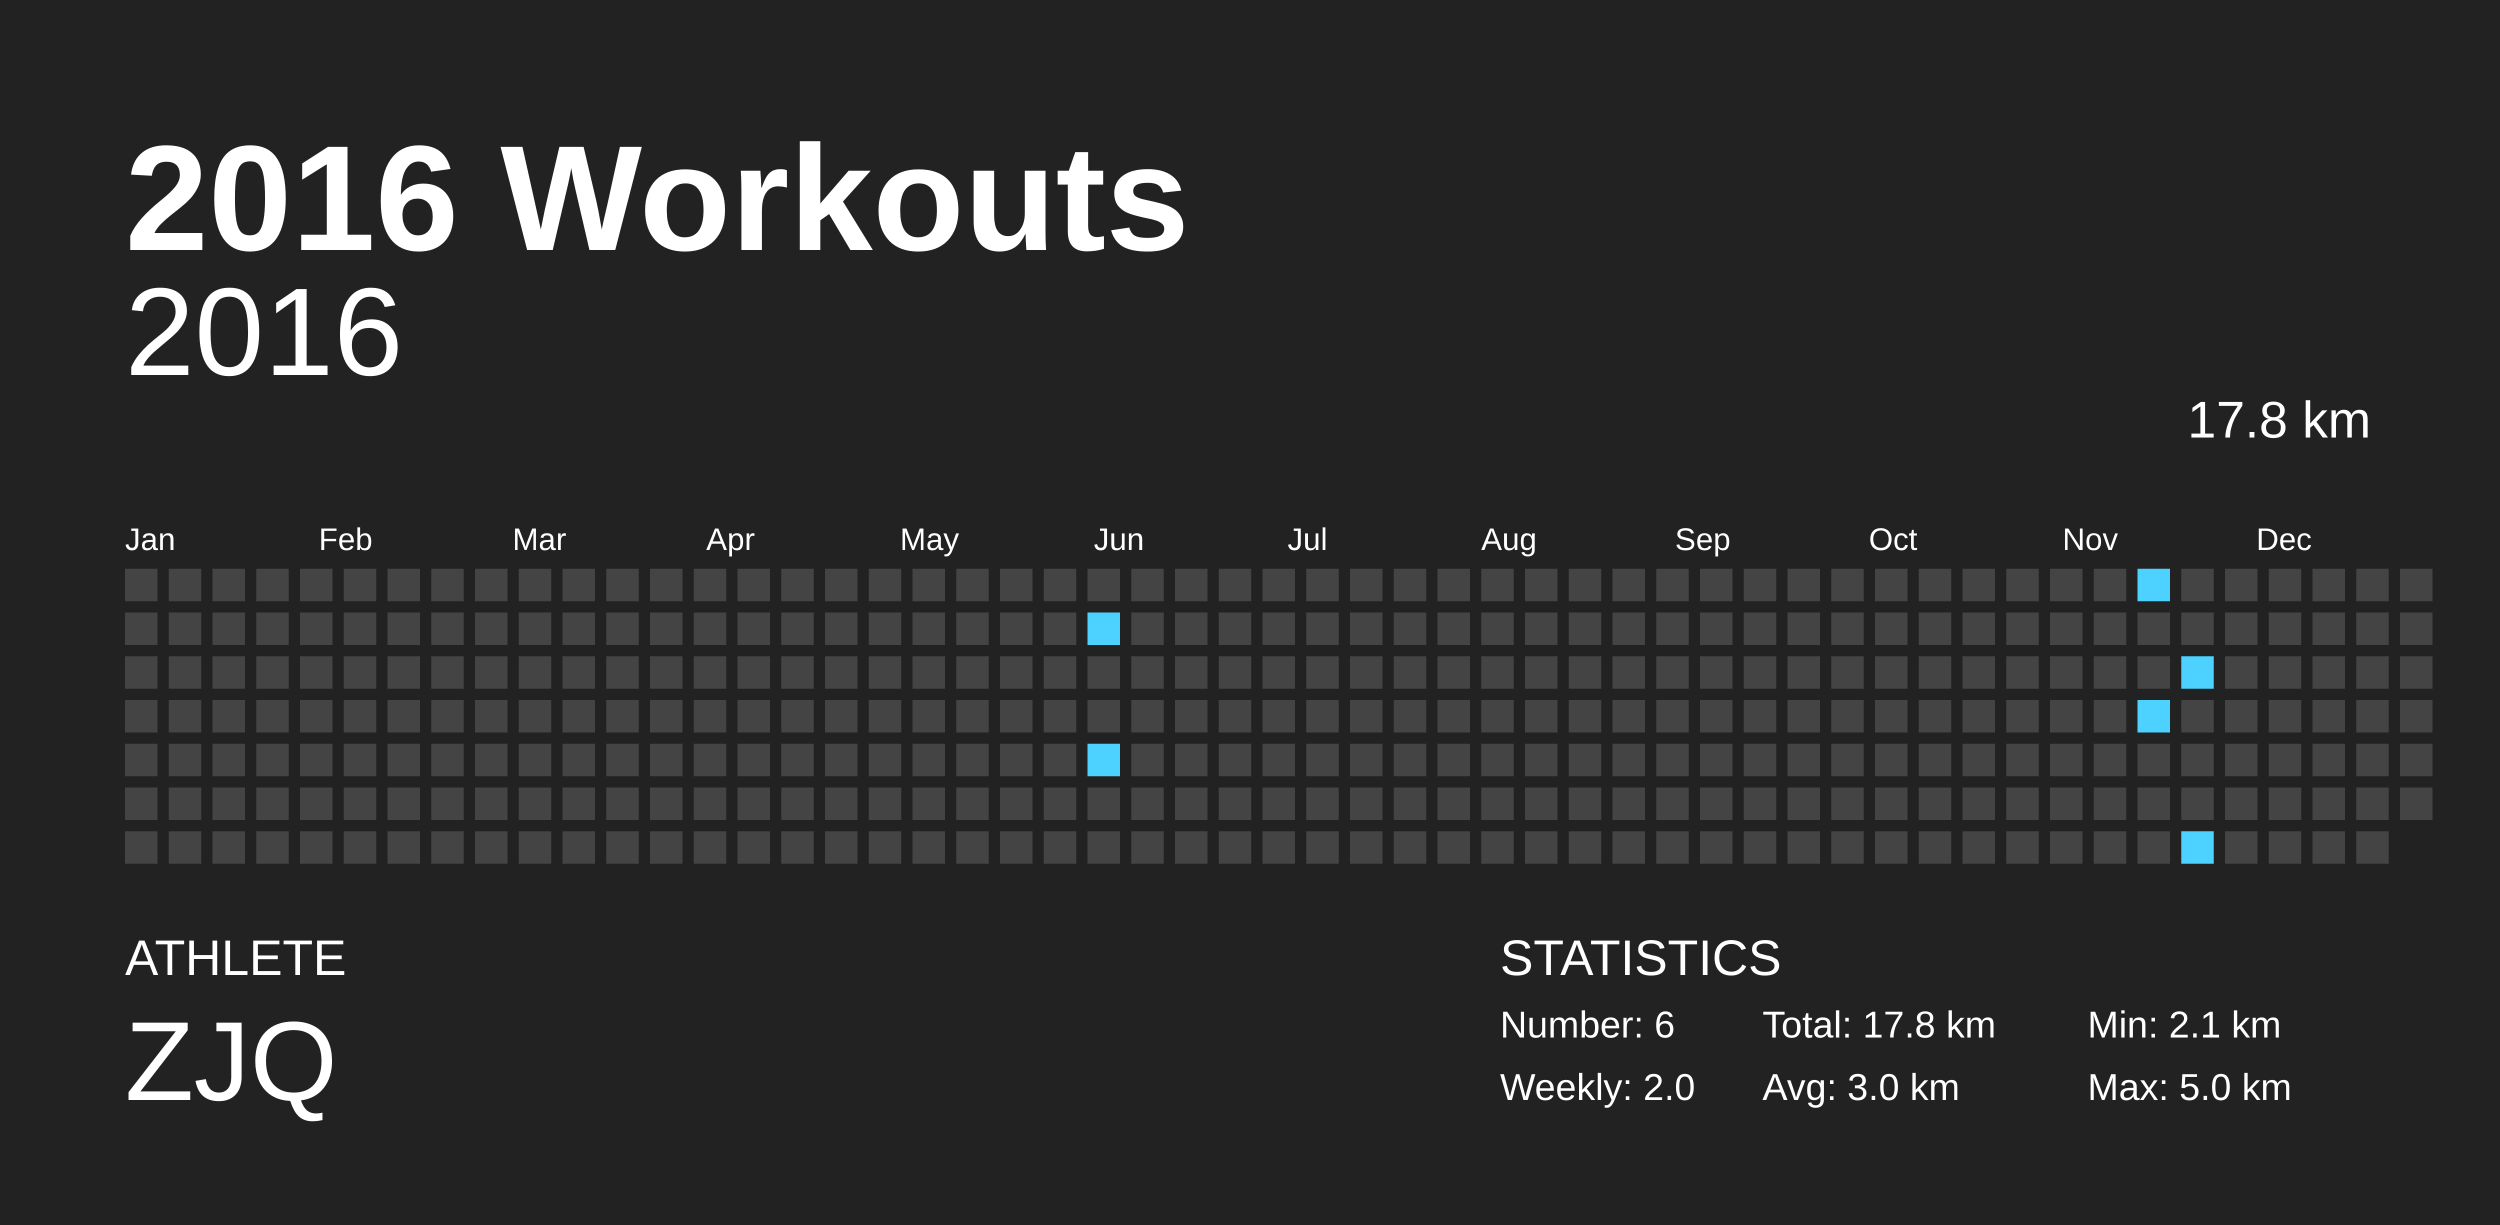
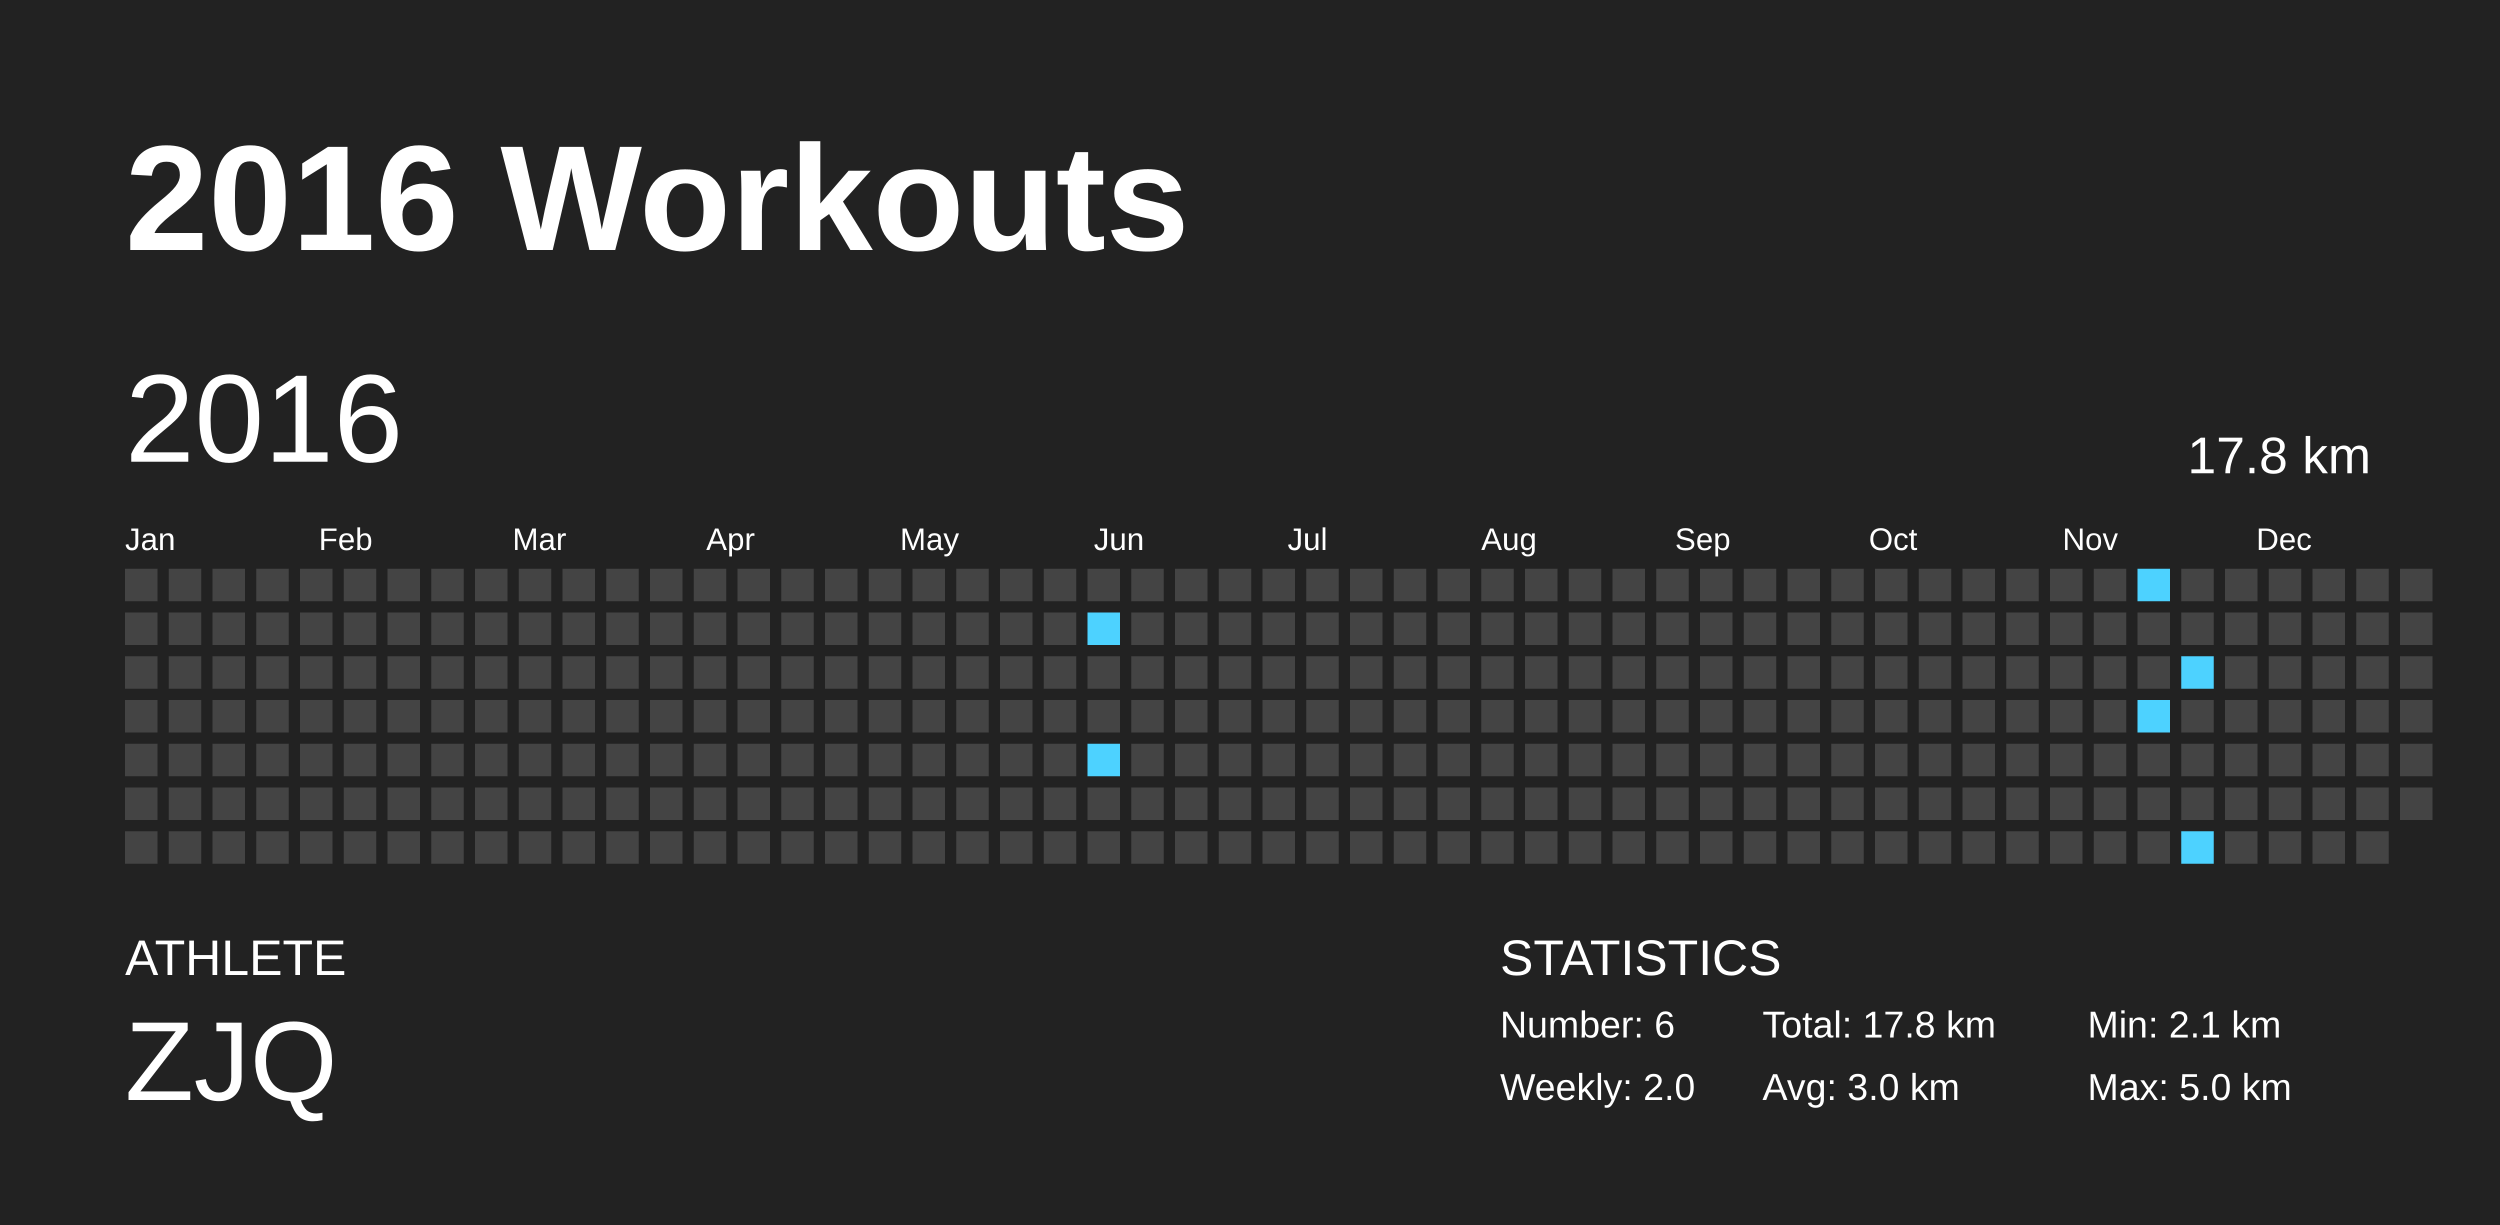
<svg xmlns="http://www.w3.org/2000/svg" baseProfile="full" height="98mm" version="1.1" viewBox="0,0,200,98" width="200mm">
  <defs />
  <rect fill="#222222" height="98" width="200" x="0" y="0" />
  <text fill="#FFFFFF" style="font-size:12px; font-family:Arial; font-weight:bold;" x="10" y="20">2016 Workouts</text>
  <text fill="#FFFFFF" style="font-size:4px; font-family:Arial" x="10" y="78">ATHLETE</text>
  <text fill="#FFFFFF" style="font-size:9px; font-family:Arial" x="10" y="88">ZJQ</text>
  <text fill="#FFFFFF" style="font-size:4px; font-family:Arial" x="120" y="78">STATISTICS</text>
  <text fill="#FFFFFF" style="font-size:3px; font-family:Arial" x="120" y="83">Number: 6</text>
  <text fill="#FFFFFF" style="font-size:3px; font-family:Arial" x="120" y="88">Weekly: 2.0</text>
  <text fill="#FFFFFF" style="font-size:3px; font-family:Arial" x="141" y="83">Total: 17.8 km</text>
  <text fill="#FFFFFF" style="font-size:3px; font-family:Arial" x="141" y="88">Avg: 3.0 km</text>
  <text fill="#FFFFFF" style="font-size:3px; font-family:Arial" x="167" y="83">Min: 2.1 km</text>
  <text fill="#FFFFFF" style="font-size:3px; font-family:Arial" x="167" y="88">Max: 5.0 km</text>
-   <text alignment-baseline="hanging" fill="#FFFFFF" style="font-size:10.0px; font-family:Arial;" x="10" y="30">2016</text>
-   <text alignment-baseline="hanging" fill="#FFFFFF" style="font-size:4.125px; font-family:Arial;" x="175" y="35">17.8 km</text>
+   <text dominant-baseline="hanging" fill="#FFFFFF" style="font-size:10.0px; font-family:Arial;" x="10" y="30">2016</text>
+   <text dominant-baseline="hanging" fill="#FFFFFF" style="font-size:4.125px; font-family:Arial;" x="175" y="35">17.8 km</text>
  <text fill="#FFFFFF" style="font-size:2.5px; font-family:Arial" x="10.0" y="44">Jan</text>
  <text fill="#FFFFFF" style="font-size:2.5px; font-family:Arial" x="25.5" y="44">Feb</text>
  <text fill="#FFFFFF" style="font-size:2.5px; font-family:Arial" x="41.0" y="44">Mar</text>
  <text fill="#FFFFFF" style="font-size:2.5px; font-family:Arial" x="56.5" y="44">Apr</text>
  <text fill="#FFFFFF" style="font-size:2.5px; font-family:Arial" x="72.0" y="44">May</text>
  <text fill="#FFFFFF" style="font-size:2.5px; font-family:Arial" x="87.5" y="44">Jun</text>
  <text fill="#FFFFFF" style="font-size:2.5px; font-family:Arial" x="103.0" y="44">Jul</text>
  <text fill="#FFFFFF" style="font-size:2.5px; font-family:Arial" x="118.5" y="44">Aug</text>
  <text fill="#FFFFFF" style="font-size:2.5px; font-family:Arial" x="134.0" y="44">Sep</text>
  <text fill="#FFFFFF" style="font-size:2.5px; font-family:Arial" x="149.5" y="44">Oct</text>
  <text fill="#FFFFFF" style="font-size:2.5px; font-family:Arial" x="165.0" y="44">Nov</text>
  <text fill="#FFFFFF" style="font-size:2.5px; font-family:Arial" x="180.5" y="44">Dec</text>
  <rect fill="#444444" height="2.6" width="2.6" x="10.0" y="45.5" />
  <rect fill="#444444" height="2.6" width="2.6" x="10.0" y="49.0" />
  <rect fill="#444444" height="2.6" width="2.6" x="10.0" y="52.5" />
  <rect fill="#444444" height="2.6" width="2.6" x="10.0" y="56.0" />
  <rect fill="#444444" height="2.6" width="2.6" x="10.0" y="59.5" />
  <rect fill="#444444" height="2.6" width="2.6" x="10.0" y="63.0" />
  <rect fill="#444444" height="2.6" width="2.6" x="10.0" y="66.5" />
  <rect fill="#444444" height="2.6" width="2.6" x="13.5" y="45.5" />
  <rect fill="#444444" height="2.6" width="2.6" x="13.5" y="49.0" />
  <rect fill="#444444" height="2.6" width="2.6" x="13.5" y="52.5" />
  <rect fill="#444444" height="2.6" width="2.6" x="13.5" y="56.0" />
  <rect fill="#444444" height="2.6" width="2.6" x="13.5" y="59.5" />
  <rect fill="#444444" height="2.6" width="2.6" x="13.5" y="63.0" />
  <rect fill="#444444" height="2.6" width="2.6" x="13.5" y="66.5" />
  <rect fill="#444444" height="2.6" width="2.6" x="17.0" y="45.5" />
  <rect fill="#444444" height="2.6" width="2.6" x="17.0" y="49.0" />
  <rect fill="#444444" height="2.6" width="2.6" x="17.0" y="52.5" />
  <rect fill="#444444" height="2.6" width="2.6" x="17.0" y="56.0" />
  <rect fill="#444444" height="2.6" width="2.6" x="17.0" y="59.5" />
  <rect fill="#444444" height="2.6" width="2.6" x="17.0" y="63.0" />
  <rect fill="#444444" height="2.6" width="2.6" x="17.0" y="66.5" />
  <rect fill="#444444" height="2.6" width="2.6" x="20.5" y="45.5" />
  <rect fill="#444444" height="2.6" width="2.6" x="20.5" y="49.0" />
  <rect fill="#444444" height="2.6" width="2.6" x="20.5" y="52.5" />
  <rect fill="#444444" height="2.6" width="2.6" x="20.5" y="56.0" />
  <rect fill="#444444" height="2.6" width="2.6" x="20.5" y="59.5" />
  <rect fill="#444444" height="2.6" width="2.6" x="20.5" y="63.0" />
  <rect fill="#444444" height="2.6" width="2.6" x="20.5" y="66.5" />
  <rect fill="#444444" height="2.6" width="2.6" x="24.0" y="45.5" />
  <rect fill="#444444" height="2.6" width="2.6" x="24.0" y="49.0" />
  <rect fill="#444444" height="2.6" width="2.6" x="24.0" y="52.5" />
  <rect fill="#444444" height="2.6" width="2.6" x="24.0" y="56.0" />
  <rect fill="#444444" height="2.6" width="2.6" x="24.0" y="59.5" />
  <rect fill="#444444" height="2.6" width="2.6" x="24.0" y="63.0" />
  <rect fill="#444444" height="2.6" width="2.6" x="24.0" y="66.5" />
  <rect fill="#444444" height="2.6" width="2.6" x="27.5" y="45.5" />
  <rect fill="#444444" height="2.6" width="2.6" x="27.5" y="49.0" />
  <rect fill="#444444" height="2.6" width="2.6" x="27.5" y="52.5" />
  <rect fill="#444444" height="2.6" width="2.6" x="27.5" y="56.0" />
  <rect fill="#444444" height="2.6" width="2.6" x="27.5" y="59.5" />
  <rect fill="#444444" height="2.6" width="2.6" x="27.5" y="63.0" />
  <rect fill="#444444" height="2.6" width="2.6" x="27.5" y="66.5" />
  <rect fill="#444444" height="2.6" width="2.6" x="31.0" y="45.5" />
  <rect fill="#444444" height="2.6" width="2.6" x="31.0" y="49.0" />
  <rect fill="#444444" height="2.6" width="2.6" x="31.0" y="52.5" />
  <rect fill="#444444" height="2.6" width="2.6" x="31.0" y="56.0" />
  <rect fill="#444444" height="2.6" width="2.6" x="31.0" y="59.5" />
  <rect fill="#444444" height="2.6" width="2.6" x="31.0" y="63.0" />
  <rect fill="#444444" height="2.6" width="2.6" x="31.0" y="66.5" />
  <rect fill="#444444" height="2.6" width="2.6" x="34.5" y="45.5" />
  <rect fill="#444444" height="2.6" width="2.6" x="34.5" y="49.0" />
  <rect fill="#444444" height="2.6" width="2.6" x="34.5" y="52.5" />
  <rect fill="#444444" height="2.6" width="2.6" x="34.5" y="56.0" />
  <rect fill="#444444" height="2.6" width="2.6" x="34.5" y="59.5" />
  <rect fill="#444444" height="2.6" width="2.6" x="34.5" y="63.0" />
  <rect fill="#444444" height="2.6" width="2.6" x="34.5" y="66.5" />
  <rect fill="#444444" height="2.6" width="2.6" x="38.0" y="45.5" />
  <rect fill="#444444" height="2.6" width="2.6" x="38.0" y="49.0" />
  <rect fill="#444444" height="2.6" width="2.6" x="38.0" y="52.5" />
  <rect fill="#444444" height="2.6" width="2.6" x="38.0" y="56.0" />
  <rect fill="#444444" height="2.6" width="2.6" x="38.0" y="59.5" />
  <rect fill="#444444" height="2.6" width="2.6" x="38.0" y="63.0" />
  <rect fill="#444444" height="2.6" width="2.6" x="38.0" y="66.5" />
  <rect fill="#444444" height="2.6" width="2.6" x="41.5" y="45.5" />
  <rect fill="#444444" height="2.6" width="2.6" x="41.5" y="49.0" />
  <rect fill="#444444" height="2.6" width="2.6" x="41.5" y="52.5" />
  <rect fill="#444444" height="2.6" width="2.6" x="41.5" y="56.0" />
  <rect fill="#444444" height="2.6" width="2.6" x="41.5" y="59.5" />
  <rect fill="#444444" height="2.6" width="2.6" x="41.5" y="63.0" />
  <rect fill="#444444" height="2.6" width="2.6" x="41.5" y="66.5" />
  <rect fill="#444444" height="2.6" width="2.6" x="45.0" y="45.5" />
  <rect fill="#444444" height="2.6" width="2.6" x="45.0" y="49.0" />
  <rect fill="#444444" height="2.6" width="2.6" x="45.0" y="52.5" />
  <rect fill="#444444" height="2.6" width="2.6" x="45.0" y="56.0" />
  <rect fill="#444444" height="2.6" width="2.6" x="45.0" y="59.5" />
  <rect fill="#444444" height="2.6" width="2.6" x="45.0" y="63.0" />
  <rect fill="#444444" height="2.6" width="2.6" x="45.0" y="66.5" />
  <rect fill="#444444" height="2.6" width="2.6" x="48.5" y="45.5" />
  <rect fill="#444444" height="2.6" width="2.6" x="48.5" y="49.0" />
  <rect fill="#444444" height="2.6" width="2.6" x="48.5" y="52.5" />
  <rect fill="#444444" height="2.6" width="2.6" x="48.5" y="56.0" />
  <rect fill="#444444" height="2.6" width="2.6" x="48.5" y="59.5" />
  <rect fill="#444444" height="2.6" width="2.6" x="48.5" y="63.0" />
  <rect fill="#444444" height="2.6" width="2.6" x="48.5" y="66.5" />
  <rect fill="#444444" height="2.6" width="2.6" x="52.0" y="45.5" />
  <rect fill="#444444" height="2.6" width="2.6" x="52.0" y="49.0" />
  <rect fill="#444444" height="2.6" width="2.6" x="52.0" y="52.5" />
  <rect fill="#444444" height="2.6" width="2.6" x="52.0" y="56.0" />
  <rect fill="#444444" height="2.6" width="2.6" x="52.0" y="59.5" />
  <rect fill="#444444" height="2.6" width="2.6" x="52.0" y="63.0" />
  <rect fill="#444444" height="2.6" width="2.6" x="52.0" y="66.5" />
  <rect fill="#444444" height="2.6" width="2.6" x="55.5" y="45.5" />
  <rect fill="#444444" height="2.6" width="2.6" x="55.5" y="49.0" />
  <rect fill="#444444" height="2.6" width="2.6" x="55.5" y="52.5" />
  <rect fill="#444444" height="2.6" width="2.6" x="55.5" y="56.0" />
  <rect fill="#444444" height="2.6" width="2.6" x="55.5" y="59.5" />
  <rect fill="#444444" height="2.6" width="2.6" x="55.5" y="63.0" />
  <rect fill="#444444" height="2.6" width="2.6" x="55.5" y="66.5" />
  <rect fill="#444444" height="2.6" width="2.6" x="59.0" y="45.5" />
  <rect fill="#444444" height="2.6" width="2.6" x="59.0" y="49.0" />
  <rect fill="#444444" height="2.6" width="2.6" x="59.0" y="52.5" />
  <rect fill="#444444" height="2.6" width="2.6" x="59.0" y="56.0" />
  <rect fill="#444444" height="2.6" width="2.6" x="59.0" y="59.5" />
  <rect fill="#444444" height="2.6" width="2.6" x="59.0" y="63.0" />
  <rect fill="#444444" height="2.6" width="2.6" x="59.0" y="66.5" />
  <rect fill="#444444" height="2.6" width="2.6" x="62.5" y="45.5" />
  <rect fill="#444444" height="2.6" width="2.6" x="62.5" y="49.0" />
  <rect fill="#444444" height="2.6" width="2.6" x="62.5" y="52.5" />
  <rect fill="#444444" height="2.6" width="2.6" x="62.5" y="56.0" />
  <rect fill="#444444" height="2.6" width="2.6" x="62.5" y="59.5" />
  <rect fill="#444444" height="2.6" width="2.6" x="62.5" y="63.0" />
  <rect fill="#444444" height="2.6" width="2.6" x="62.5" y="66.5" />
  <rect fill="#444444" height="2.6" width="2.6" x="66.0" y="45.5" />
  <rect fill="#444444" height="2.6" width="2.6" x="66.0" y="49.0" />
  <rect fill="#444444" height="2.6" width="2.6" x="66.0" y="52.5" />
  <rect fill="#444444" height="2.6" width="2.6" x="66.0" y="56.0" />
  <rect fill="#444444" height="2.6" width="2.6" x="66.0" y="59.5" />
  <rect fill="#444444" height="2.6" width="2.6" x="66.0" y="63.0" />
  <rect fill="#444444" height="2.6" width="2.6" x="66.0" y="66.5" />
  <rect fill="#444444" height="2.6" width="2.6" x="69.5" y="45.5" />
  <rect fill="#444444" height="2.6" width="2.6" x="69.5" y="49.0" />
  <rect fill="#444444" height="2.6" width="2.6" x="69.5" y="52.5" />
  <rect fill="#444444" height="2.6" width="2.6" x="69.5" y="56.0" />
  <rect fill="#444444" height="2.6" width="2.6" x="69.5" y="59.5" />
  <rect fill="#444444" height="2.6" width="2.6" x="69.5" y="63.0" />
  <rect fill="#444444" height="2.6" width="2.6" x="69.5" y="66.5" />
  <rect fill="#444444" height="2.6" width="2.6" x="73.0" y="45.5" />
  <rect fill="#444444" height="2.6" width="2.6" x="73.0" y="49.0" />
  <rect fill="#444444" height="2.6" width="2.6" x="73.0" y="52.5" />
  <rect fill="#444444" height="2.6" width="2.6" x="73.0" y="56.0" />
  <rect fill="#444444" height="2.6" width="2.6" x="73.0" y="59.5" />
  <rect fill="#444444" height="2.6" width="2.6" x="73.0" y="63.0" />
  <rect fill="#444444" height="2.6" width="2.6" x="73.0" y="66.5" />
  <rect fill="#444444" height="2.6" width="2.6" x="76.5" y="45.5" />
  <rect fill="#444444" height="2.6" width="2.6" x="76.5" y="49.0" />
  <rect fill="#444444" height="2.6" width="2.6" x="76.5" y="52.5" />
  <rect fill="#444444" height="2.6" width="2.6" x="76.5" y="56.0" />
  <rect fill="#444444" height="2.6" width="2.6" x="76.5" y="59.5" />
  <rect fill="#444444" height="2.6" width="2.6" x="76.5" y="63.0" />
  <rect fill="#444444" height="2.6" width="2.6" x="76.5" y="66.5" />
  <rect fill="#444444" height="2.6" width="2.6" x="80.0" y="45.5" />
  <rect fill="#444444" height="2.6" width="2.6" x="80.0" y="49.0" />
  <rect fill="#444444" height="2.6" width="2.6" x="80.0" y="52.5" />
  <rect fill="#444444" height="2.6" width="2.6" x="80.0" y="56.0" />
  <rect fill="#444444" height="2.6" width="2.6" x="80.0" y="59.5" />
  <rect fill="#444444" height="2.6" width="2.6" x="80.0" y="63.0" />
  <rect fill="#444444" height="2.6" width="2.6" x="80.0" y="66.5" />
  <rect fill="#444444" height="2.6" width="2.6" x="83.5" y="45.5" />
  <rect fill="#444444" height="2.6" width="2.6" x="83.5" y="49.0" />
  <rect fill="#444444" height="2.6" width="2.6" x="83.5" y="52.5" />
  <rect fill="#444444" height="2.6" width="2.6" x="83.5" y="56.0" />
  <rect fill="#444444" height="2.6" width="2.6" x="83.5" y="59.5" />
  <rect fill="#444444" height="2.6" width="2.6" x="83.5" y="63.0" />
  <rect fill="#444444" height="2.6" width="2.6" x="83.5" y="66.5" />
  <rect fill="#444444" height="2.6" width="2.6" x="87.0" y="45.5" />
  <rect fill="#4dd2ff" height="2.6" width="2.6" x="87.0" y="49.0" />
  <rect fill="#444444" height="2.6" width="2.6" x="87.0" y="52.5" />
  <rect fill="#444444" height="2.6" width="2.6" x="87.0" y="56.0" />
  <rect fill="#4dd2ff" height="2.6" width="2.6" x="87.0" y="59.5" />
  <rect fill="#444444" height="2.6" width="2.6" x="87.0" y="63.0" />
  <rect fill="#444444" height="2.6" width="2.6" x="87.0" y="66.5" />
  <rect fill="#444444" height="2.6" width="2.6" x="90.5" y="45.5" />
  <rect fill="#444444" height="2.6" width="2.6" x="90.5" y="49.0" />
  <rect fill="#444444" height="2.6" width="2.6" x="90.5" y="52.5" />
  <rect fill="#444444" height="2.6" width="2.6" x="90.5" y="56.0" />
  <rect fill="#444444" height="2.6" width="2.6" x="90.5" y="59.5" />
  <rect fill="#444444" height="2.6" width="2.6" x="90.5" y="63.0" />
  <rect fill="#444444" height="2.6" width="2.6" x="90.5" y="66.5" />
  <rect fill="#444444" height="2.6" width="2.6" x="94.0" y="45.5" />
  <rect fill="#444444" height="2.6" width="2.6" x="94.0" y="49.0" />
  <rect fill="#444444" height="2.6" width="2.6" x="94.0" y="52.5" />
  <rect fill="#444444" height="2.6" width="2.6" x="94.0" y="56.0" />
  <rect fill="#444444" height="2.6" width="2.6" x="94.0" y="59.5" />
  <rect fill="#444444" height="2.6" width="2.6" x="94.0" y="63.0" />
  <rect fill="#444444" height="2.6" width="2.6" x="94.0" y="66.5" />
  <rect fill="#444444" height="2.6" width="2.6" x="97.5" y="45.5" />
  <rect fill="#444444" height="2.6" width="2.6" x="97.5" y="49.0" />
  <rect fill="#444444" height="2.6" width="2.6" x="97.5" y="52.5" />
  <rect fill="#444444" height="2.6" width="2.6" x="97.5" y="56.0" />
  <rect fill="#444444" height="2.6" width="2.6" x="97.5" y="59.5" />
  <rect fill="#444444" height="2.6" width="2.6" x="97.5" y="63.0" />
  <rect fill="#444444" height="2.6" width="2.6" x="97.5" y="66.5" />
  <rect fill="#444444" height="2.6" width="2.6" x="101.0" y="45.5" />
  <rect fill="#444444" height="2.6" width="2.6" x="101.0" y="49.0" />
  <rect fill="#444444" height="2.6" width="2.6" x="101.0" y="52.5" />
  <rect fill="#444444" height="2.6" width="2.6" x="101.0" y="56.0" />
  <rect fill="#444444" height="2.6" width="2.6" x="101.0" y="59.5" />
  <rect fill="#444444" height="2.6" width="2.6" x="101.0" y="63.0" />
  <rect fill="#444444" height="2.6" width="2.6" x="101.0" y="66.5" />
  <rect fill="#444444" height="2.6" width="2.6" x="104.5" y="45.5" />
  <rect fill="#444444" height="2.6" width="2.6" x="104.5" y="49.0" />
  <rect fill="#444444" height="2.6" width="2.6" x="104.5" y="52.5" />
  <rect fill="#444444" height="2.6" width="2.6" x="104.5" y="56.0" />
  <rect fill="#444444" height="2.6" width="2.6" x="104.5" y="59.5" />
  <rect fill="#444444" height="2.6" width="2.6" x="104.5" y="63.0" />
  <rect fill="#444444" height="2.6" width="2.6" x="104.5" y="66.5" />
  <rect fill="#444444" height="2.6" width="2.6" x="108.0" y="45.5" />
  <rect fill="#444444" height="2.6" width="2.6" x="108.0" y="49.0" />
  <rect fill="#444444" height="2.6" width="2.6" x="108.0" y="52.5" />
  <rect fill="#444444" height="2.6" width="2.6" x="108.0" y="56.0" />
  <rect fill="#444444" height="2.6" width="2.6" x="108.0" y="59.5" />
  <rect fill="#444444" height="2.6" width="2.6" x="108.0" y="63.0" />
  <rect fill="#444444" height="2.6" width="2.6" x="108.0" y="66.5" />
  <rect fill="#444444" height="2.6" width="2.6" x="111.5" y="45.5" />
  <rect fill="#444444" height="2.6" width="2.6" x="111.5" y="49.0" />
  <rect fill="#444444" height="2.6" width="2.6" x="111.5" y="52.5" />
  <rect fill="#444444" height="2.6" width="2.6" x="111.5" y="56.0" />
  <rect fill="#444444" height="2.6" width="2.6" x="111.5" y="59.5" />
  <rect fill="#444444" height="2.6" width="2.6" x="111.5" y="63.0" />
  <rect fill="#444444" height="2.6" width="2.6" x="111.5" y="66.5" />
  <rect fill="#444444" height="2.6" width="2.6" x="115.0" y="45.5" />
  <rect fill="#444444" height="2.6" width="2.6" x="115.0" y="49.0" />
  <rect fill="#444444" height="2.6" width="2.6" x="115.0" y="52.5" />
  <rect fill="#444444" height="2.6" width="2.6" x="115.0" y="56.0" />
  <rect fill="#444444" height="2.6" width="2.6" x="115.0" y="59.5" />
  <rect fill="#444444" height="2.6" width="2.6" x="115.0" y="63.0" />
  <rect fill="#444444" height="2.6" width="2.6" x="115.0" y="66.5" />
  <rect fill="#444444" height="2.6" width="2.6" x="118.5" y="45.5" />
  <rect fill="#444444" height="2.6" width="2.6" x="118.5" y="49.0" />
  <rect fill="#444444" height="2.6" width="2.6" x="118.5" y="52.5" />
  <rect fill="#444444" height="2.6" width="2.6" x="118.5" y="56.0" />
  <rect fill="#444444" height="2.6" width="2.6" x="118.5" y="59.5" />
  <rect fill="#444444" height="2.6" width="2.6" x="118.5" y="63.0" />
  <rect fill="#444444" height="2.6" width="2.6" x="118.5" y="66.5" />
  <rect fill="#444444" height="2.6" width="2.6" x="122.0" y="45.5" />
  <rect fill="#444444" height="2.6" width="2.6" x="122.0" y="49.0" />
  <rect fill="#444444" height="2.6" width="2.6" x="122.0" y="52.5" />
  <rect fill="#444444" height="2.6" width="2.6" x="122.0" y="56.0" />
  <rect fill="#444444" height="2.6" width="2.6" x="122.0" y="59.5" />
  <rect fill="#444444" height="2.6" width="2.6" x="122.0" y="63.0" />
  <rect fill="#444444" height="2.6" width="2.6" x="122.0" y="66.5" />
  <rect fill="#444444" height="2.6" width="2.6" x="125.5" y="45.5" />
  <rect fill="#444444" height="2.6" width="2.6" x="125.5" y="49.0" />
  <rect fill="#444444" height="2.6" width="2.6" x="125.5" y="52.5" />
  <rect fill="#444444" height="2.6" width="2.6" x="125.5" y="56.0" />
  <rect fill="#444444" height="2.6" width="2.6" x="125.5" y="59.5" />
  <rect fill="#444444" height="2.6" width="2.6" x="125.5" y="63.0" />
  <rect fill="#444444" height="2.6" width="2.6" x="125.5" y="66.5" />
  <rect fill="#444444" height="2.6" width="2.6" x="129.0" y="45.5" />
  <rect fill="#444444" height="2.6" width="2.6" x="129.0" y="49.0" />
  <rect fill="#444444" height="2.6" width="2.6" x="129.0" y="52.5" />
  <rect fill="#444444" height="2.6" width="2.6" x="129.0" y="56.0" />
  <rect fill="#444444" height="2.6" width="2.6" x="129.0" y="59.5" />
  <rect fill="#444444" height="2.6" width="2.6" x="129.0" y="63.0" />
  <rect fill="#444444" height="2.6" width="2.6" x="129.0" y="66.5" />
  <rect fill="#444444" height="2.6" width="2.6" x="132.5" y="45.5" />
  <rect fill="#444444" height="2.6" width="2.6" x="132.5" y="49.0" />
  <rect fill="#444444" height="2.6" width="2.6" x="132.5" y="52.5" />
  <rect fill="#444444" height="2.6" width="2.6" x="132.5" y="56.0" />
  <rect fill="#444444" height="2.6" width="2.6" x="132.5" y="59.5" />
  <rect fill="#444444" height="2.6" width="2.6" x="132.5" y="63.0" />
  <rect fill="#444444" height="2.6" width="2.6" x="132.5" y="66.5" />
  <rect fill="#444444" height="2.6" width="2.6" x="136.0" y="45.5" />
  <rect fill="#444444" height="2.6" width="2.6" x="136.0" y="49.0" />
  <rect fill="#444444" height="2.6" width="2.6" x="136.0" y="52.5" />
  <rect fill="#444444" height="2.6" width="2.6" x="136.0" y="56.0" />
  <rect fill="#444444" height="2.6" width="2.6" x="136.0" y="59.5" />
  <rect fill="#444444" height="2.6" width="2.6" x="136.0" y="63.0" />
  <rect fill="#444444" height="2.6" width="2.6" x="136.0" y="66.5" />
  <rect fill="#444444" height="2.6" width="2.6" x="139.5" y="45.5" />
  <rect fill="#444444" height="2.6" width="2.6" x="139.5" y="49.0" />
  <rect fill="#444444" height="2.6" width="2.6" x="139.5" y="52.5" />
  <rect fill="#444444" height="2.6" width="2.6" x="139.5" y="56.0" />
  <rect fill="#444444" height="2.6" width="2.6" x="139.5" y="59.5" />
  <rect fill="#444444" height="2.6" width="2.6" x="139.5" y="63.0" />
  <rect fill="#444444" height="2.6" width="2.6" x="139.5" y="66.5" />
  <rect fill="#444444" height="2.6" width="2.6" x="143.0" y="45.5" />
  <rect fill="#444444" height="2.6" width="2.6" x="143.0" y="49.0" />
  <rect fill="#444444" height="2.6" width="2.6" x="143.0" y="52.5" />
  <rect fill="#444444" height="2.6" width="2.6" x="143.0" y="56.0" />
  <rect fill="#444444" height="2.6" width="2.6" x="143.0" y="59.5" />
  <rect fill="#444444" height="2.6" width="2.6" x="143.0" y="63.0" />
  <rect fill="#444444" height="2.6" width="2.6" x="143.0" y="66.5" />
  <rect fill="#444444" height="2.6" width="2.6" x="146.5" y="45.5" />
  <rect fill="#444444" height="2.6" width="2.6" x="146.5" y="49.0" />
  <rect fill="#444444" height="2.6" width="2.6" x="146.5" y="52.5" />
  <rect fill="#444444" height="2.6" width="2.6" x="146.5" y="56.0" />
  <rect fill="#444444" height="2.6" width="2.6" x="146.5" y="59.5" />
  <rect fill="#444444" height="2.6" width="2.6" x="146.5" y="63.0" />
  <rect fill="#444444" height="2.6" width="2.6" x="146.5" y="66.5" />
  <rect fill="#444444" height="2.6" width="2.6" x="150.0" y="45.5" />
  <rect fill="#444444" height="2.6" width="2.6" x="150.0" y="49.0" />
  <rect fill="#444444" height="2.6" width="2.6" x="150.0" y="52.5" />
  <rect fill="#444444" height="2.6" width="2.6" x="150.0" y="56.0" />
  <rect fill="#444444" height="2.6" width="2.6" x="150.0" y="59.5" />
  <rect fill="#444444" height="2.6" width="2.6" x="150.0" y="63.0" />
  <rect fill="#444444" height="2.6" width="2.6" x="150.0" y="66.5" />
  <rect fill="#444444" height="2.6" width="2.6" x="153.5" y="45.5" />
  <rect fill="#444444" height="2.6" width="2.6" x="153.5" y="49.0" />
  <rect fill="#444444" height="2.6" width="2.6" x="153.5" y="52.5" />
  <rect fill="#444444" height="2.6" width="2.6" x="153.5" y="56.0" />
  <rect fill="#444444" height="2.6" width="2.6" x="153.5" y="59.5" />
  <rect fill="#444444" height="2.6" width="2.6" x="153.5" y="63.0" />
  <rect fill="#444444" height="2.6" width="2.6" x="153.5" y="66.5" />
  <rect fill="#444444" height="2.6" width="2.6" x="157.0" y="45.5" />
  <rect fill="#444444" height="2.6" width="2.6" x="157.0" y="49.0" />
  <rect fill="#444444" height="2.6" width="2.6" x="157.0" y="52.5" />
  <rect fill="#444444" height="2.6" width="2.6" x="157.0" y="56.0" />
  <rect fill="#444444" height="2.6" width="2.6" x="157.0" y="59.5" />
  <rect fill="#444444" height="2.6" width="2.6" x="157.0" y="63.0" />
  <rect fill="#444444" height="2.6" width="2.6" x="157.0" y="66.5" />
  <rect fill="#444444" height="2.6" width="2.6" x="160.5" y="45.5" />
  <rect fill="#444444" height="2.6" width="2.6" x="160.5" y="49.0" />
  <rect fill="#444444" height="2.6" width="2.6" x="160.5" y="52.5" />
  <rect fill="#444444" height="2.6" width="2.6" x="160.5" y="56.0" />
  <rect fill="#444444" height="2.6" width="2.6" x="160.5" y="59.5" />
  <rect fill="#444444" height="2.6" width="2.6" x="160.5" y="63.0" />
  <rect fill="#444444" height="2.6" width="2.6" x="160.5" y="66.5" />
  <rect fill="#444444" height="2.6" width="2.6" x="164.0" y="45.5" />
  <rect fill="#444444" height="2.6" width="2.6" x="164.0" y="49.0" />
  <rect fill="#444444" height="2.6" width="2.6" x="164.0" y="52.5" />
  <rect fill="#444444" height="2.6" width="2.6" x="164.0" y="56.0" />
  <rect fill="#444444" height="2.6" width="2.6" x="164.0" y="59.5" />
  <rect fill="#444444" height="2.6" width="2.6" x="164.0" y="63.0" />
  <rect fill="#444444" height="2.6" width="2.6" x="164.0" y="66.5" />
  <rect fill="#444444" height="2.6" width="2.6" x="167.5" y="45.5" />
  <rect fill="#444444" height="2.6" width="2.6" x="167.5" y="49.0" />
  <rect fill="#444444" height="2.6" width="2.6" x="167.5" y="52.5" />
  <rect fill="#444444" height="2.6" width="2.6" x="167.5" y="56.0" />
  <rect fill="#444444" height="2.6" width="2.6" x="167.5" y="59.5" />
  <rect fill="#444444" height="2.6" width="2.6" x="167.5" y="63.0" />
  <rect fill="#444444" height="2.6" width="2.6" x="167.5" y="66.5" />
  <rect fill="#4dd2ff" height="2.6" width="2.6" x="171.0" y="45.5" />
  <rect fill="#444444" height="2.6" width="2.6" x="171.0" y="49.0" />
  <rect fill="#444444" height="2.6" width="2.6" x="171.0" y="52.5" />
  <rect fill="#4dd2ff" height="2.6" width="2.6" x="171.0" y="56.0" />
  <rect fill="#444444" height="2.6" width="2.6" x="171.0" y="59.5" />
  <rect fill="#444444" height="2.6" width="2.6" x="171.0" y="63.0" />
  <rect fill="#444444" height="2.6" width="2.6" x="171.0" y="66.5" />
  <rect fill="#444444" height="2.6" width="2.6" x="174.5" y="45.5" />
  <rect fill="#444444" height="2.6" width="2.6" x="174.5" y="49.0" />
  <rect fill="#4dd2ff" height="2.6" width="2.6" x="174.5" y="52.5" />
  <rect fill="#444444" height="2.6" width="2.6" x="174.5" y="56.0" />
  <rect fill="#444444" height="2.6" width="2.6" x="174.5" y="59.5" />
  <rect fill="#444444" height="2.6" width="2.6" x="174.5" y="63.0" />
  <rect fill="#4dd2ff" height="2.6" width="2.6" x="174.5" y="66.5" />
  <rect fill="#444444" height="2.6" width="2.6" x="178.0" y="45.5" />
  <rect fill="#444444" height="2.6" width="2.6" x="178.0" y="49.0" />
  <rect fill="#444444" height="2.6" width="2.6" x="178.0" y="52.5" />
  <rect fill="#444444" height="2.6" width="2.6" x="178.0" y="56.0" />
  <rect fill="#444444" height="2.6" width="2.6" x="178.0" y="59.5" />
  <rect fill="#444444" height="2.6" width="2.6" x="178.0" y="63.0" />
  <rect fill="#444444" height="2.6" width="2.6" x="178.0" y="66.5" />
  <rect fill="#444444" height="2.6" width="2.6" x="181.5" y="45.5" />
  <rect fill="#444444" height="2.6" width="2.6" x="181.5" y="49.0" />
  <rect fill="#444444" height="2.6" width="2.6" x="181.5" y="52.5" />
  <rect fill="#444444" height="2.6" width="2.6" x="181.5" y="56.0" />
  <rect fill="#444444" height="2.6" width="2.6" x="181.5" y="59.5" />
  <rect fill="#444444" height="2.6" width="2.6" x="181.5" y="63.0" />
  <rect fill="#444444" height="2.6" width="2.6" x="181.5" y="66.5" />
  <rect fill="#444444" height="2.6" width="2.6" x="185.0" y="45.5" />
  <rect fill="#444444" height="2.6" width="2.6" x="185.0" y="49.0" />
  <rect fill="#444444" height="2.6" width="2.6" x="185.0" y="52.5" />
  <rect fill="#444444" height="2.6" width="2.6" x="185.0" y="56.0" />
  <rect fill="#444444" height="2.6" width="2.6" x="185.0" y="59.5" />
  <rect fill="#444444" height="2.6" width="2.6" x="185.0" y="63.0" />
  <rect fill="#444444" height="2.6" width="2.6" x="185.0" y="66.5" />
  <rect fill="#444444" height="2.6" width="2.6" x="188.5" y="45.5" />
  <rect fill="#444444" height="2.6" width="2.6" x="188.5" y="49.0" />
  <rect fill="#444444" height="2.6" width="2.6" x="188.5" y="52.5" />
  <rect fill="#444444" height="2.6" width="2.6" x="188.5" y="56.0" />
  <rect fill="#444444" height="2.6" width="2.6" x="188.5" y="59.5" />
  <rect fill="#444444" height="2.6" width="2.6" x="188.5" y="63.0" />
  <rect fill="#444444" height="2.6" width="2.6" x="188.5" y="66.5" />
  <rect fill="#444444" height="2.6" width="2.6" x="192.0" y="45.5" />
  <rect fill="#444444" height="2.6" width="2.6" x="192.0" y="49.0" />
  <rect fill="#444444" height="2.6" width="2.6" x="192.0" y="52.5" />
  <rect fill="#444444" height="2.6" width="2.6" x="192.0" y="56.0" />
  <rect fill="#444444" height="2.6" width="2.6" x="192.0" y="59.5" />
  <rect fill="#444444" height="2.6" width="2.6" x="192.0" y="63.0" />
</svg>
